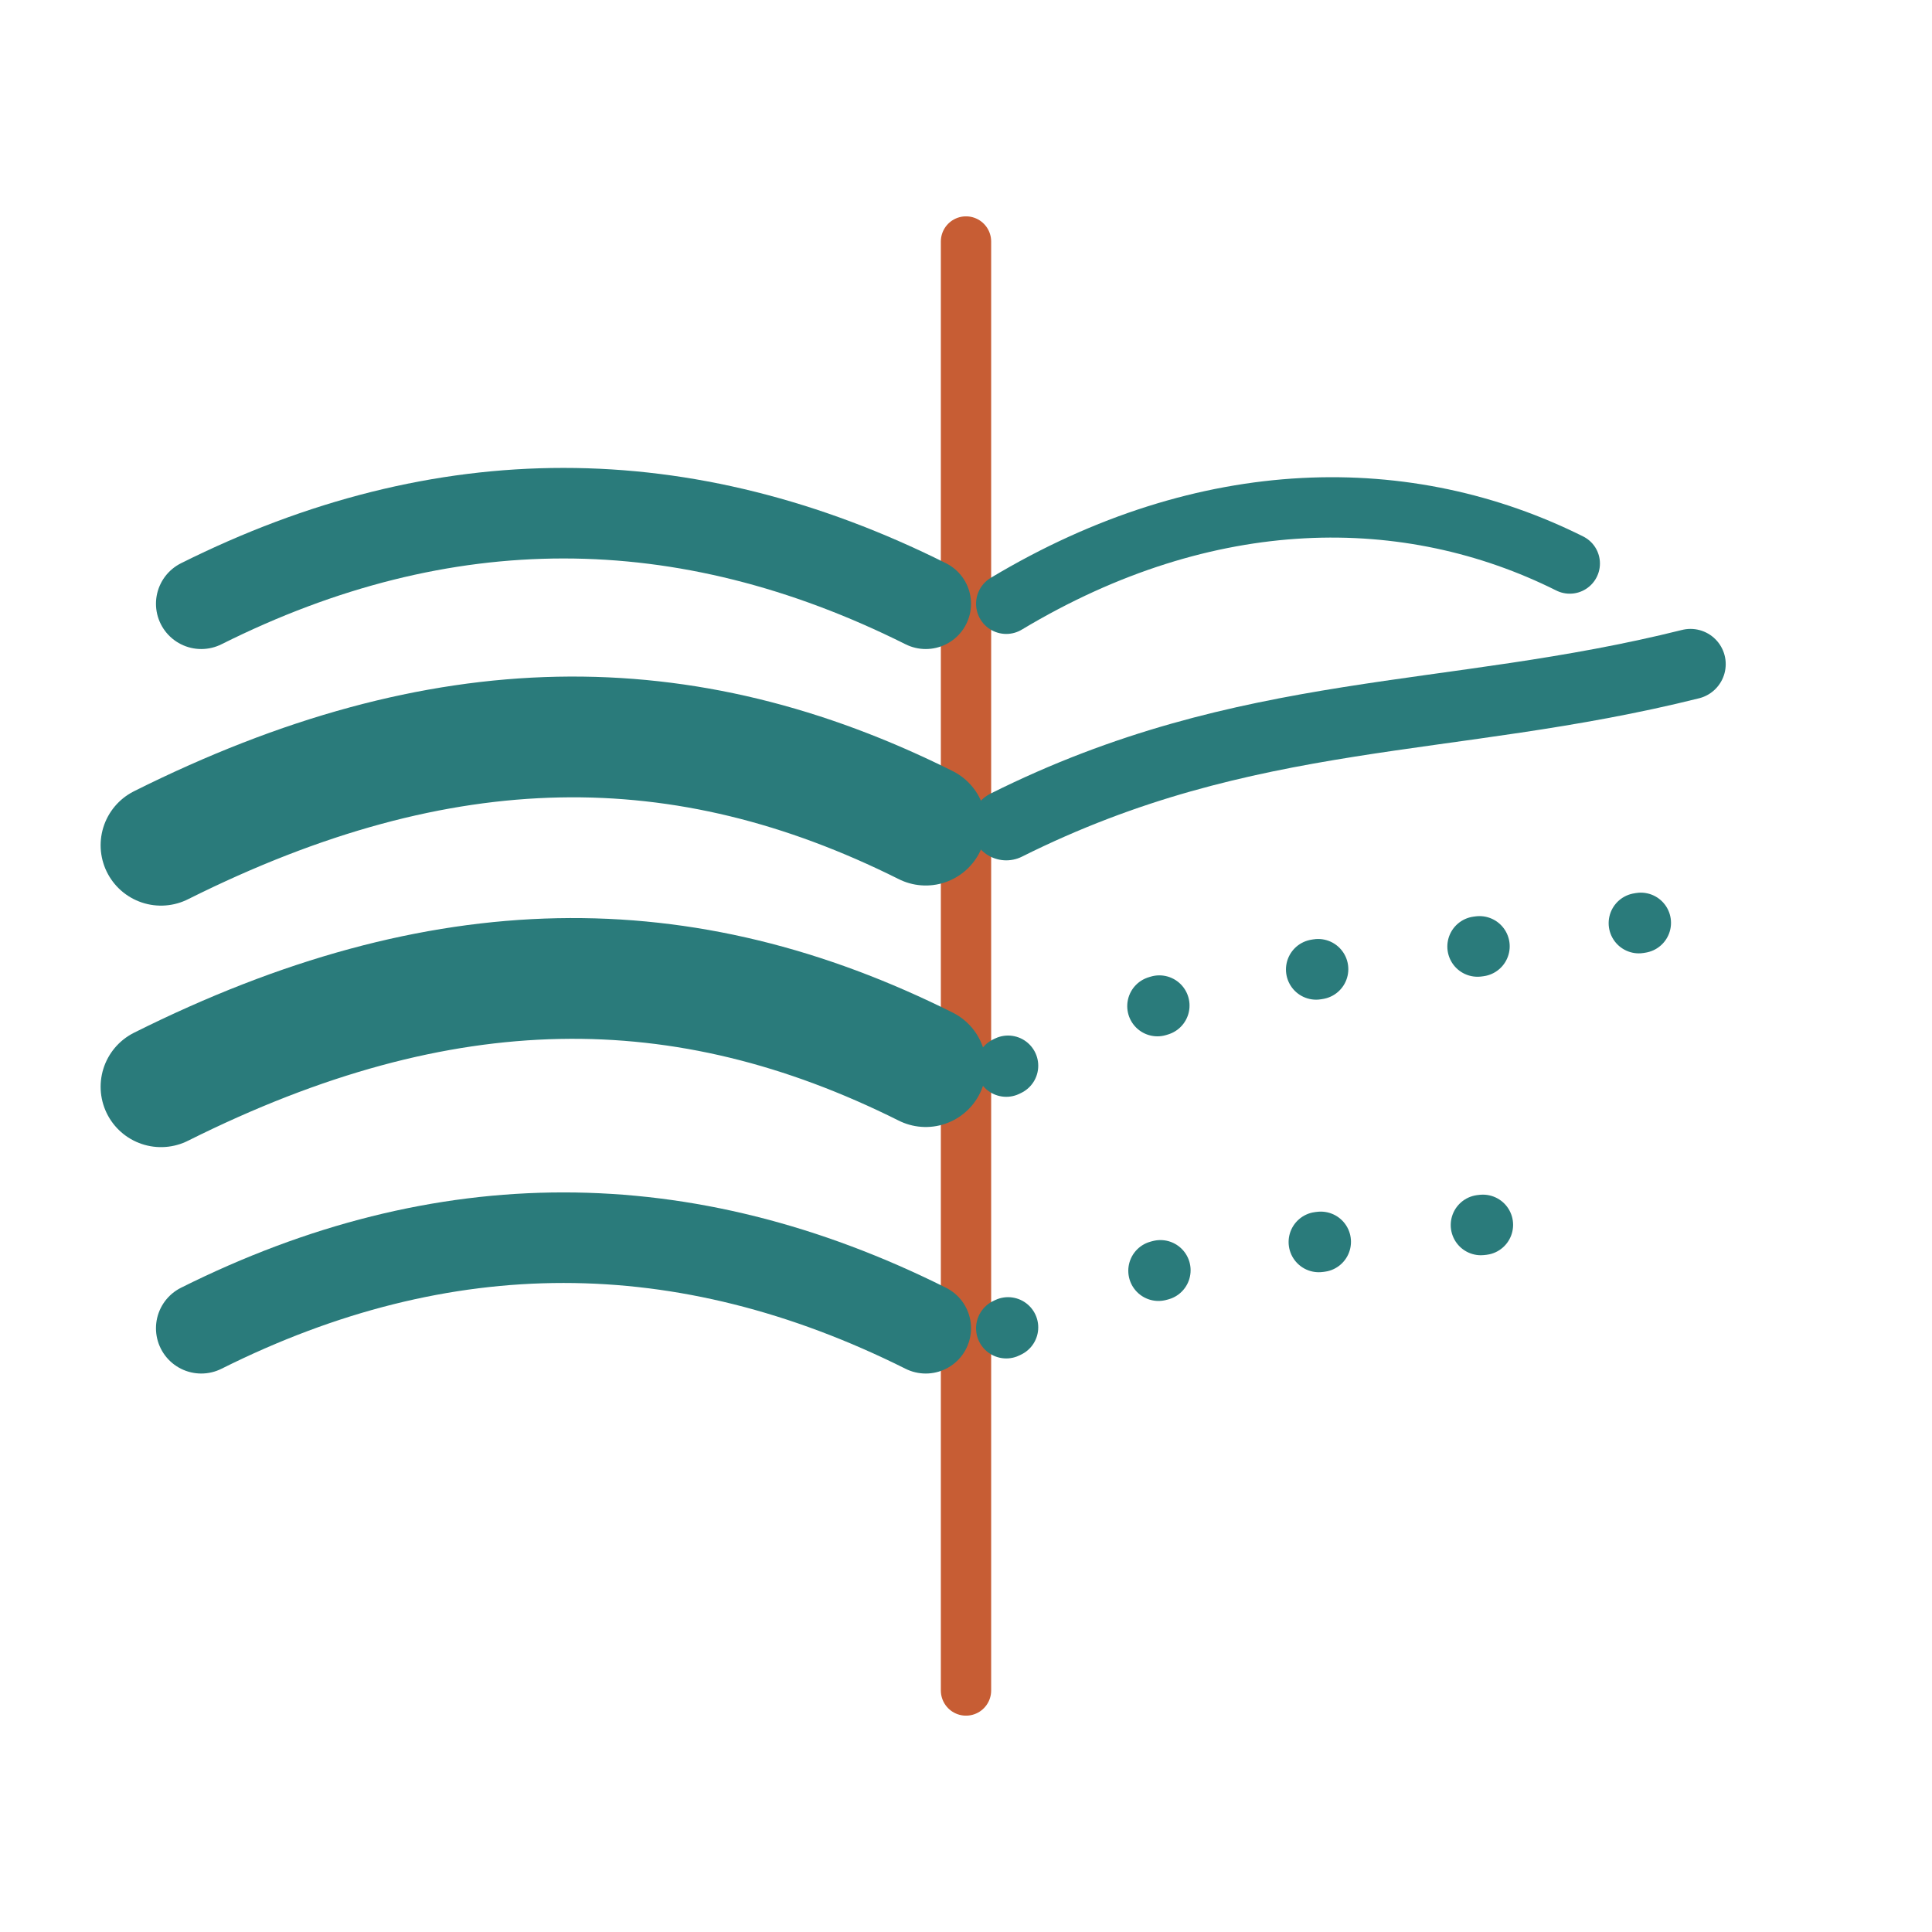
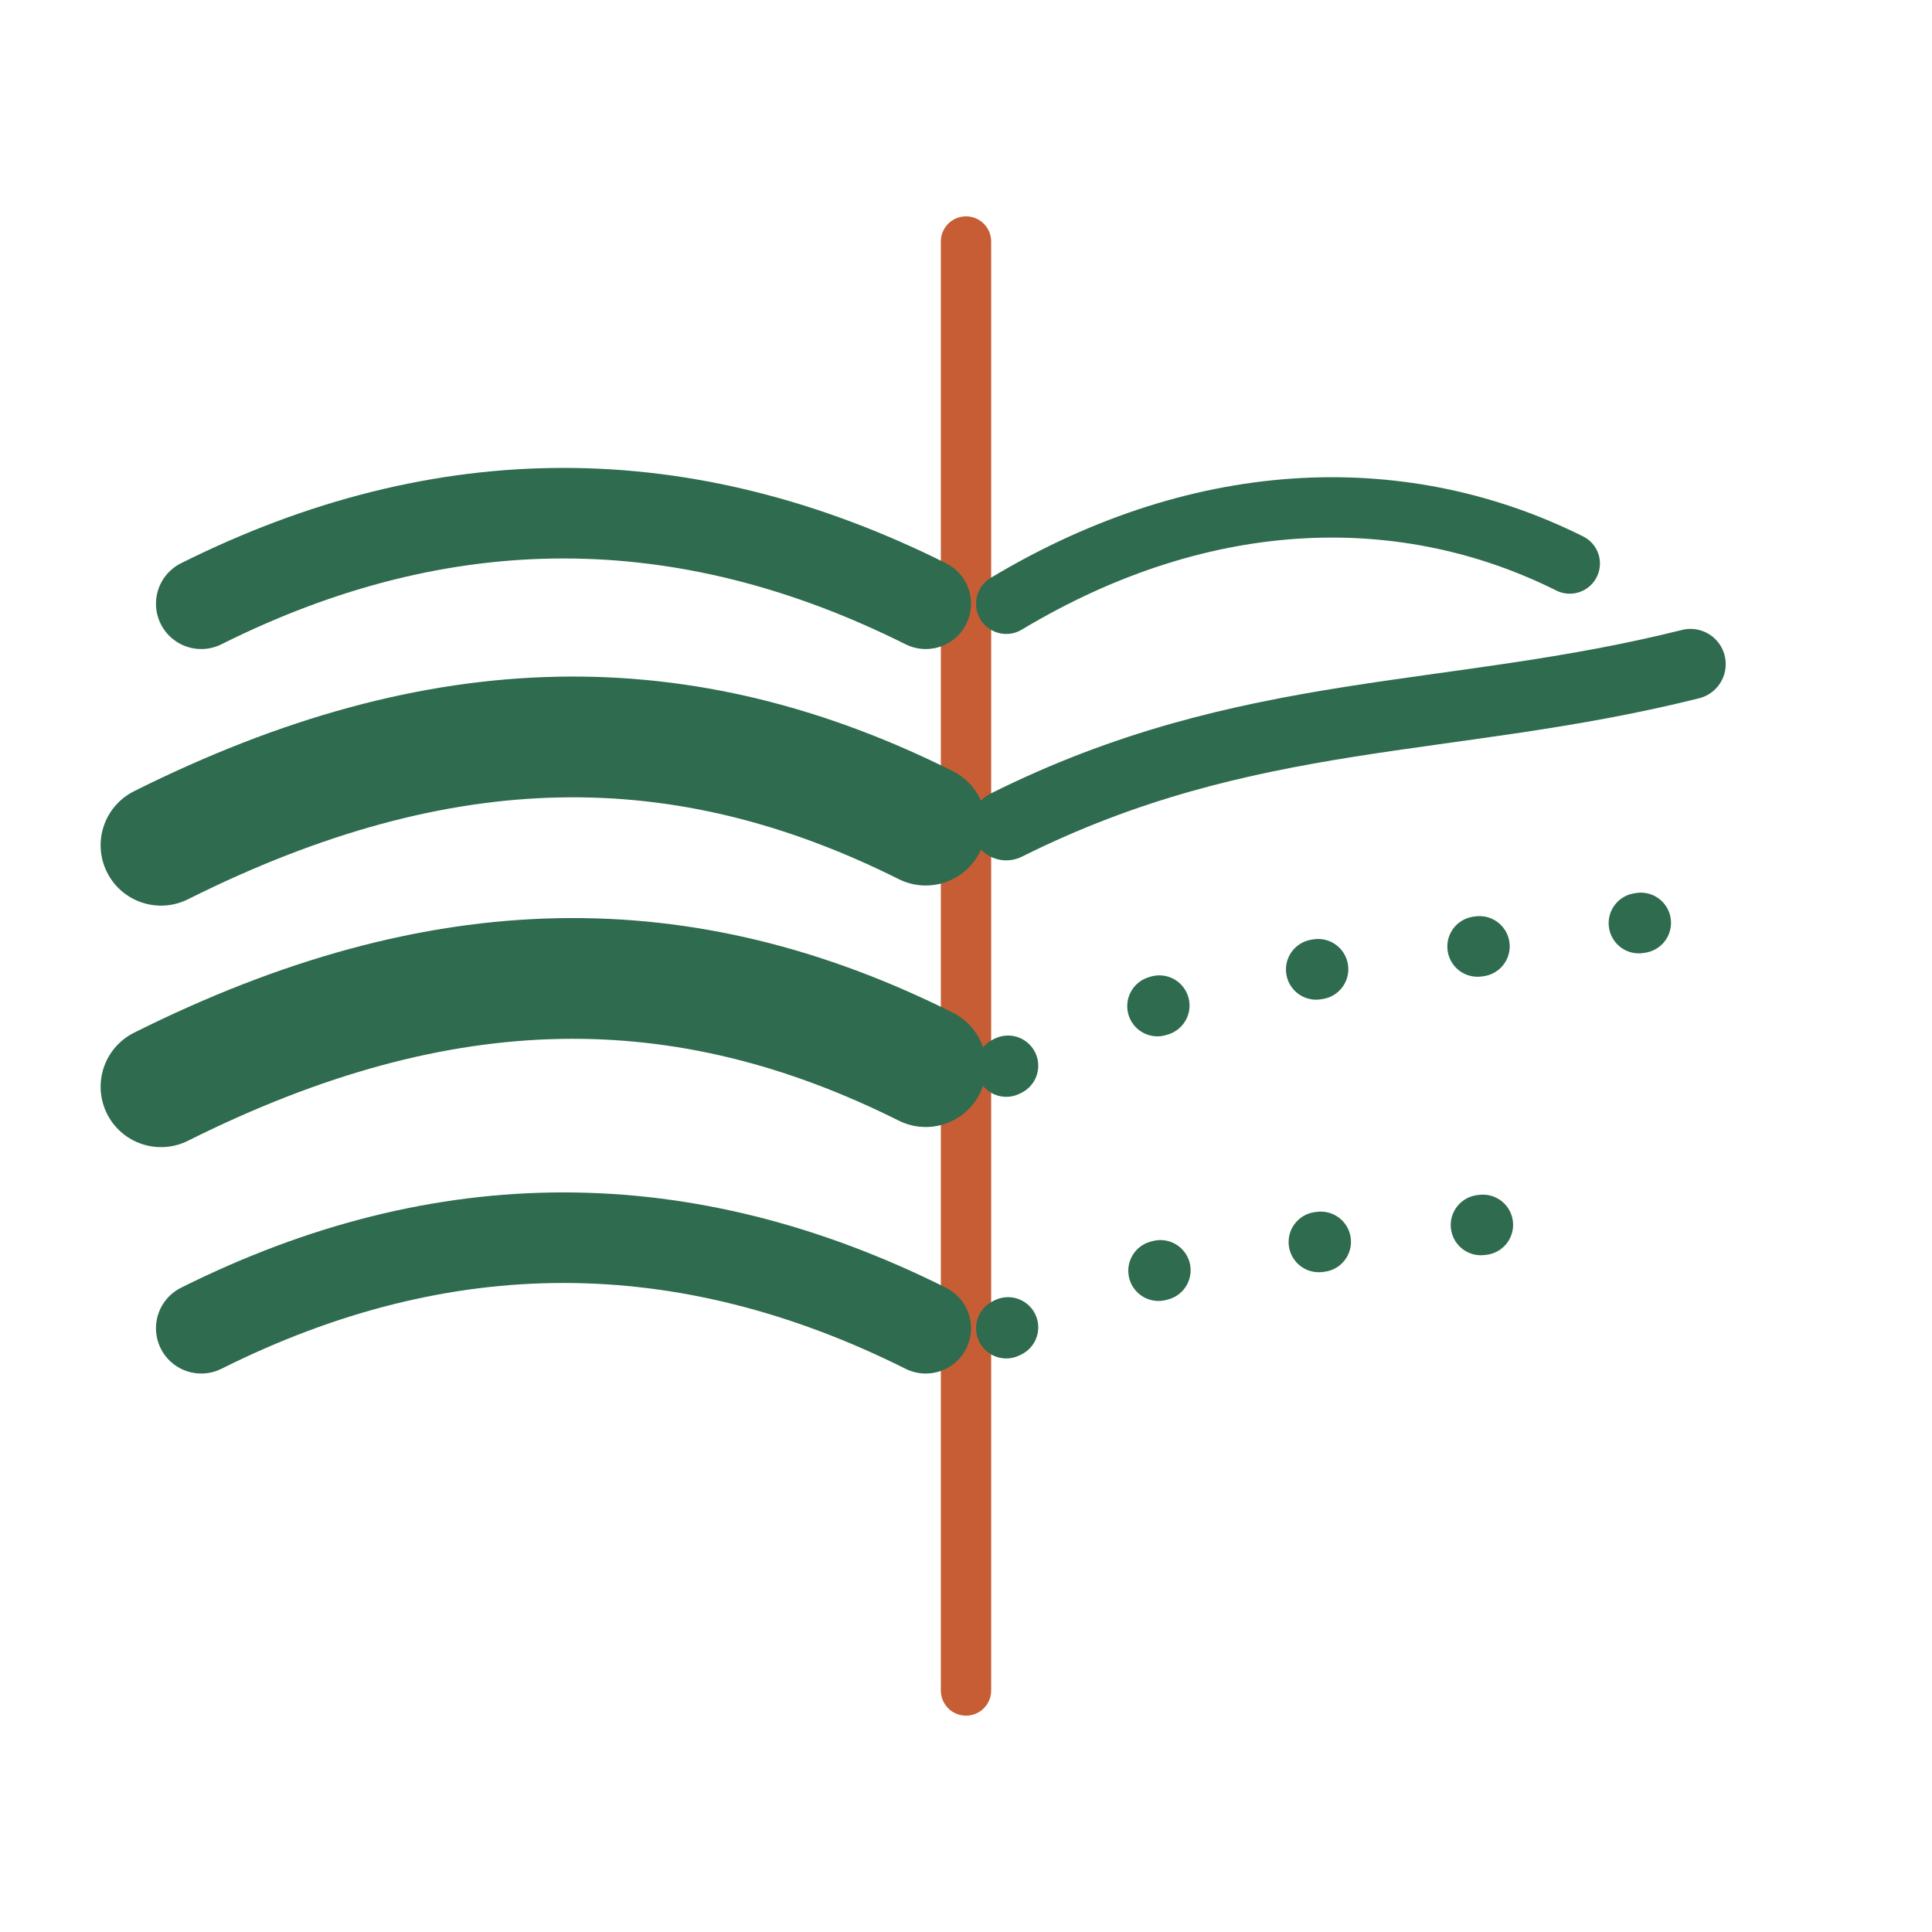
<svg xmlns="http://www.w3.org/2000/svg" width="96" height="96" viewBox="0 0 96 96" role="img" aria-label="riusdegent — marca">
  <line x1="48" y1="12" x2="48" y2="84" stroke="#C75D34" stroke-width="2.5" stroke-linecap="round" />
-   <g fill="none" stroke="#2A7B7B" stroke-linecap="round">
+   <g fill="none" stroke="#2F6B4F" stroke-linecap="round">
    <path d="M10 30 C 22 24, 34 24, 46 30" stroke-width="4.5" />
    <path d="M8 42 C 22 35, 34 35, 46 41" stroke-width="6" />
    <path d="M8 54 C 22 47, 34 47, 46 53" stroke-width="6" />
    <path d="M10 66 C 22 60, 34 60, 46 66" stroke-width="4.5" />
  </g>
-   <g fill="none" stroke="#2A7B7B" stroke-linecap="round">
+   <g fill="none" stroke="#2F6B4F" stroke-linecap="round">
    <path d="M50 30 C 60 24, 70 24, 78 28" stroke-width="3" />
    <path d="M50 41 C 62 35, 72 36, 84 33" stroke-width="3.5" />
  </g>
-   <g fill="none" stroke="#2A7B7B" stroke-linecap="round" stroke-width="3" stroke-dasharray="0.1 8">
+   <g fill="none" stroke="#2F6B4F" stroke-linecap="round" stroke-width="3" stroke-dasharray="0.1 8">
    <path d="M50 53 C 62 47, 72 48, 86 45" />
    <path d="M50 66 C 60 61, 68 62, 80 60" />
  </g>
</svg>
